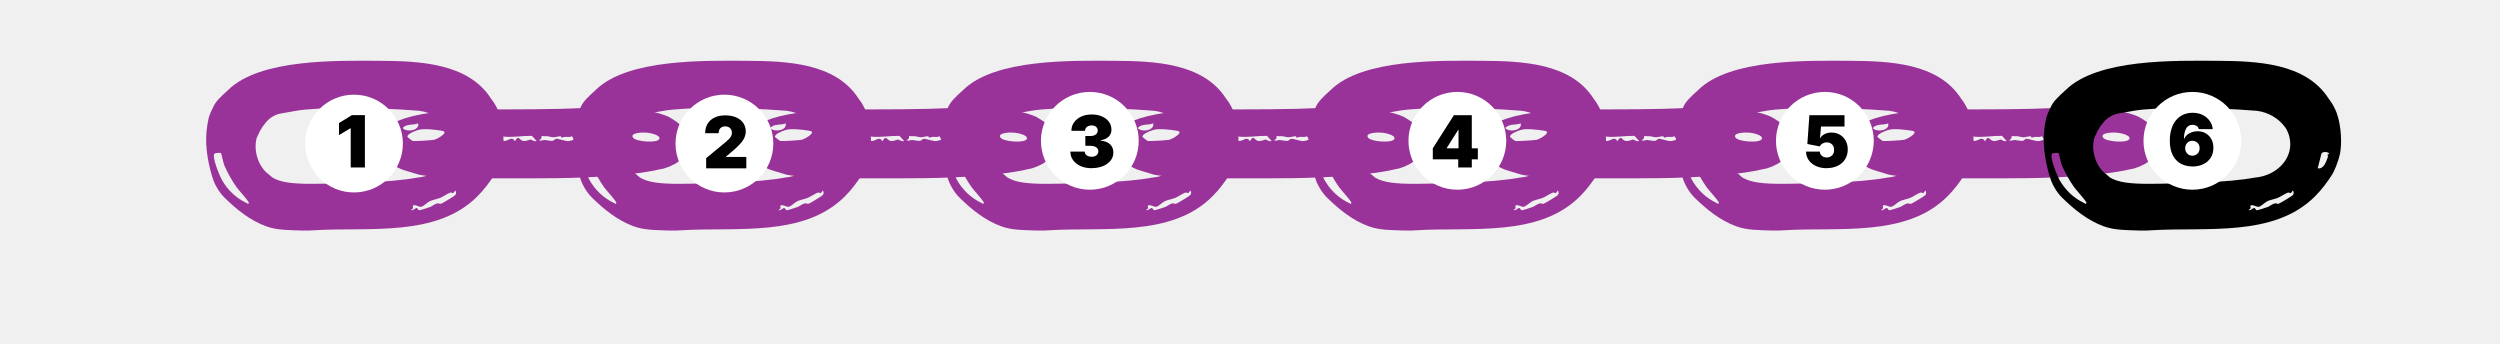
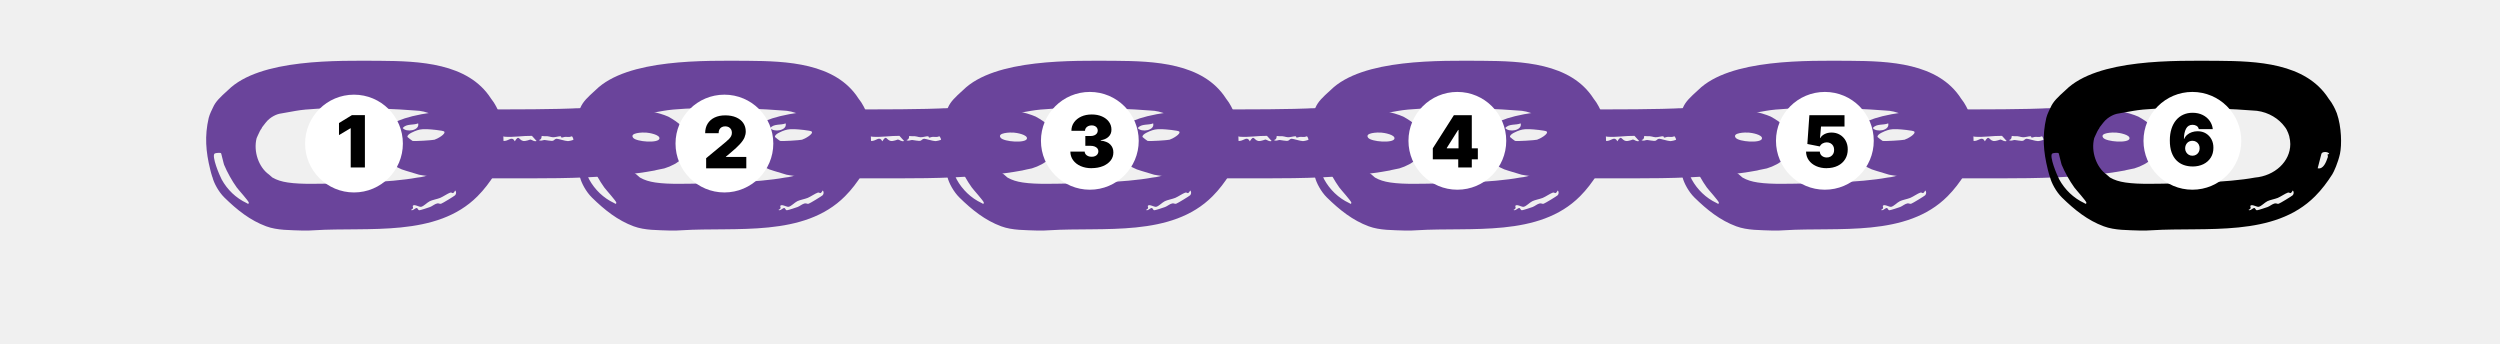
<svg xmlns="http://www.w3.org/2000/svg" id="Layer_1" version="1.1" viewBox="150 55 765 105">
  <defs>
    <style>
      .st0 {
        fill: #fff;
      }
    </style>
  </defs>
-   <path fill="#993399" d="M350.19,107.2c.69-.22,2.7-.56,3.09-.67,4.3-1.31,7.79-4.08,7.5-8.44-.25-3.53-3.2-5.69-6.31-7.41-2.81-1.23-8.43-2.76-18.16-2.71-4.77.02-10.21.17-10.21.17,0,0-4.72.35-25.45.35l-5.72.04s-.39,0-.52.02c-12.39.19-20.74,2.2-23.82,4.05-6.77,4.07-4.04,12.65,3.75,14.69l3.89,1.17s6,1.15,12.14,1.1h24.09c6.08,0,23.45-.05,35.74-2.37ZM347.69,95.57c.98.06,4.26.64,4.1,1.82-.23,1.52-7.09,1.02-8.05-.23-1.19-1.57,2.95-1.67,3.95-1.59ZM273.22,94.17c1.21-1.4,3.2-.78,4.73-1.42.57,2.22-3.63,2.84-4.73,1.42ZM282.98,97.75c-.66.17-6.25.53-6.76.36-.08-.02-1.48-1.08-1.52-1.18-.29-.85,2.17-1.8,2.97-2.07,1.13-.38,2.05-.34,3.16-.32.7,0,4.79.38,5.08.7.68.74-2.17,2.29-2.93,2.5ZM297.77,98.05c-1.07.08-2.44-.11-3.22-.8l3.87-.8,3.07.45-1.99,1.18c-.12-.87-.88-.08-1.74-.04ZM312.3,97.69c-.12-.02-1.33.59-2.21.44-1.37-.28-1.25-2.05-2.56.11-.82-1.63-1.76-.28-2.97-.13-.84.13-2.19-.32-3.09-.21-.37-.09,1-1.5,1.46-1.55.08,0,.92.45,1.56.49,2.62.21,5.61-.32,8.28-.27l1.43,1.57c-.78.28-1.31-.34-1.89-.45ZM323.71,98.17c-.7,0-3.03-.74-3.4-.72-.53.04-.76.53-1.09.61-.55.17-2.13-.21-2.58-.23-.51,0-1.11.46-1.74.02.96-.15.8-1.16.84-1.21.1-.09.66.08.92.04,1.33-.09,1.7.28,2.56.32.59.04,1.99-.38,2.34-.3.12.02.23.42.27.42.98-.13.43-.32,2.13-.21,1.09.06.94-.82,1.58.76-.02.23-1.54.53-1.82.51Z" />
-   <path fill="#993399" d="M462.65,107.2c.69-.22,2.7-.56,3.09-.67,4.3-1.31,7.79-4.08,7.5-8.44-.25-3.53-3.2-5.69-6.31-7.41-2.81-1.23-8.43-2.76-18.16-2.71-4.77.02-10.21.17-10.21.17,0,0-4.72.35-25.45.35l-5.72.04s-.39,0-.52.02c-12.39.19-20.74,2.2-23.82,4.05-6.77,4.07-4.04,12.65,3.75,14.69l3.89,1.17s6,1.15,12.14,1.1h24.09c6.08,0,23.45-.05,35.74-2.37ZM460.15,95.57c.98.06,4.26.64,4.1,1.82-.23,1.52-7.09,1.02-8.05-.23-1.19-1.57,2.95-1.67,3.95-1.59ZM385.68,94.17c1.21-1.4,3.2-.78,4.73-1.42.57,2.22-3.63,2.84-4.73,1.42ZM395.44,97.75c-.66.17-6.25.53-6.76.36-.08-.02-1.48-1.08-1.52-1.18-.29-.85,2.17-1.8,2.97-2.07,1.13-.38,2.05-.34,3.16-.32.7,0,4.79.38,5.08.7.68.74-2.17,2.29-2.93,2.5ZM410.23,98.05c-1.07.08-2.44-.11-3.22-.8l3.87-.8,3.07.45-1.99,1.18c-.12-.87-.88-.08-1.74-.04ZM424.76,97.69c-.12-.02-1.33.59-2.21.44-1.37-.28-1.25-2.05-2.56.11-.82-1.63-1.76-.28-2.97-.13-.84.13-2.19-.32-3.09-.21-.37-.09,1-1.5,1.46-1.55.08,0,.92.45,1.56.49,2.62.21,5.61-.32,8.28-.27l1.43,1.57c-.78.28-1.31-.34-1.89-.45ZM436.17,98.17c-.7,0-3.03-.74-3.4-.72-.53.04-.76.53-1.09.61-.55.17-2.13-.21-2.58-.23-.51,0-1.11.46-1.74.02.96-.15.8-1.16.84-1.21.1-.09.66.08.92.04,1.33-.09,1.7.28,2.56.32.59.04,1.99-.38,2.34-.3.12.02.23.42.27.42.98-.13.43-.32,2.13-.21,1.09.06.94-.82,1.58.76-.02.23-1.54.53-1.82.51Z" />
-   <path fill="#993399" d="M575.11,107.2c.69-.22,2.7-.56,3.09-.67,4.3-1.31,7.79-4.08,7.5-8.44-.25-3.53-3.2-5.69-6.31-7.41-2.81-1.23-8.43-2.76-18.16-2.71-4.77.02-10.21.17-10.21.17,0,0-4.72.35-25.45.35l-5.72.04s-.39,0-.52.02c-12.39.19-20.74,2.2-23.82,4.05-6.77,4.07-4.04,12.65,3.75,14.69l3.89,1.17s6,1.15,12.14,1.1h24.09c6.08,0,23.45-.05,35.74-2.37ZM572.61,95.57c.98.06,4.26.64,4.1,1.82-.23,1.52-7.09,1.02-8.05-.23-1.19-1.57,2.95-1.67,3.95-1.59ZM498.14,94.17c1.21-1.4,3.2-.78,4.73-1.42.57,2.22-3.63,2.84-4.73,1.42ZM507.9,97.75c-.66.17-6.25.53-6.76.36-.08-.02-1.48-1.08-1.52-1.18-.29-.85,2.17-1.8,2.97-2.07,1.13-.38,2.05-.34,3.16-.32.7,0,4.79.38,5.08.7.68.74-2.17,2.29-2.93,2.5ZM522.69,98.05c-1.07.08-2.44-.11-3.22-.8l3.87-.8,3.07.45-1.99,1.18c-.12-.87-.88-.08-1.74-.04ZM537.22,97.69c-.12-.02-1.33.59-2.21.44-1.37-.28-1.25-2.05-2.56.11-.82-1.63-1.76-.28-2.97-.13-.84.13-2.19-.32-3.09-.21-.37-.09,1-1.5,1.46-1.55.08,0,.92.45,1.56.49,2.62.21,5.61-.32,8.28-.27l1.43,1.57c-.78.28-1.31-.34-1.89-.45ZM548.63,98.17c-.7,0-3.03-.74-3.4-.72-.53.04-.76.53-1.09.61-.55.17-2.13-.21-2.58-.23-.51,0-1.11.46-1.74.02.96-.15.8-1.16.84-1.21.1-.09.66.08.92.04,1.33-.09,1.7.28,2.56.32.59.04,1.99-.38,2.34-.3.12.02.23.42.27.42.98-.13.43-.32,2.13-.21,1.09.06.94-.82,1.58.76-.02.23-1.54.53-1.82.51Z" />
-   <path fill="#993399" d="M687.57,107.2c.69-.22,2.7-.56,3.09-.67,4.3-1.31,7.79-4.08,7.5-8.44-.25-3.53-3.2-5.69-6.31-7.41-2.81-1.23-8.43-2.76-18.16-2.71-4.77.02-10.21.17-10.21.17,0,0-4.72.35-25.45.35l-5.72.04s-.39,0-.52.02c-12.39.19-20.74,2.2-23.82,4.05-6.77,4.07-4.04,12.65,3.75,14.69l3.89,1.17s6,1.15,12.14,1.1h24.09c6.08,0,23.45-.05,35.74-2.37ZM685.07,95.57c.98.06,4.26.64,4.1,1.82-.23,1.52-7.09,1.02-8.05-.23-1.19-1.57,2.95-1.67,3.95-1.59ZM610.6,94.17c1.21-1.4,3.2-.78,4.73-1.42.57,2.22-3.63,2.84-4.73,1.42ZM620.36,97.75c-.66.17-6.25.53-6.76.36-.08-.02-1.48-1.08-1.52-1.18-.29-.85,2.17-1.8,2.97-2.07,1.13-.38,2.05-.34,3.16-.32.7,0,4.79.38,5.08.7.68.74-2.17,2.29-2.93,2.5ZM635.15,98.05c-1.07.08-2.44-.11-3.22-.8l3.87-.8,3.07.45-1.99,1.18c-.12-.87-.88-.08-1.74-.04ZM649.68,97.69c-.12-.02-1.33.59-2.21.44-1.37-.28-1.25-2.05-2.56.11-.82-1.63-1.76-.28-2.97-.13-.84.13-2.19-.32-3.09-.21-.37-.09,1-1.5,1.46-1.55.08,0,.92.45,1.56.49,2.62.21,5.61-.32,8.28-.27l1.43,1.57c-.78.28-1.31-.34-1.89-.45ZM661.09,98.17c-.7,0-3.03-.74-3.4-.72-.53.04-.76.53-1.09.61-.55.17-2.13-.21-2.58-.23-.51,0-1.11.46-1.74.02.96-.15.8-1.16.84-1.21.1-.09.66.08.92.04,1.33-.09,1.7.28,2.56.32.59.04,1.99-.38,2.34-.3.12.02.23.42.27.42.98-.13.43-.32,2.13-.21,1.09.06.94-.82,1.58.76-.02.23-1.54.53-1.82.51Z" />
-   <path fill="#993399" d="M800.03,107.2c.69-.22,2.7-.56,3.09-.67,4.3-1.31,7.79-4.08,7.5-8.44-.25-3.53-3.2-5.69-6.31-7.41-2.81-1.23-8.43-2.76-18.16-2.71-4.77.02-10.21.17-10.21.17,0,0-4.72.35-25.45.35l-5.72.04s-.39,0-.52.02c-12.39.19-20.74,2.2-23.82,4.05-6.77,4.07-4.04,12.65,3.75,14.69l3.89,1.17s6,1.15,12.14,1.1h24.09c6.08,0,23.45-.05,35.74-2.37ZM797.53,95.57c.98.06,4.26.64,4.1,1.82-.23,1.52-7.09,1.02-8.05-.23-1.19-1.57,2.95-1.67,3.95-1.59ZM723.06,94.17c1.21-1.4,3.2-.78,4.73-1.42.57,2.22-3.63,2.84-4.73,1.42ZM732.82,97.75c-.66.17-6.25.53-6.76.36-.08-.02-1.48-1.08-1.52-1.18-.29-.85,2.17-1.8,2.97-2.07,1.13-.38,2.05-.34,3.16-.32.7,0,4.79.38,5.08.7.68.74-2.17,2.29-2.93,2.5ZM747.61,98.05c-1.07.08-2.44-.11-3.22-.8l3.87-.8,3.07.45-1.99,1.18c-.12-.87-.88-.08-1.74-.04ZM762.14,97.69c-.12-.02-1.33.59-2.21.44-1.37-.28-1.25-2.05-2.56.11-.82-1.63-1.76-.28-2.97-.13-.84.13-2.19-.32-3.09-.21-.37-.09,1-1.5,1.46-1.55.08,0,.92.45,1.56.49,2.62.21,5.61-.32,8.28-.27l1.43,1.57c-.78.28-1.31-.34-1.89-.45ZM773.55,98.17c-.7,0-3.03-.74-3.4-.72-.53.04-.76.53-1.09.61-.55.17-2.13-.21-2.58-.23-.51,0-1.11.46-1.74.02.96-.15.8-1.16.84-1.21.1-.09.66.08.92.04,1.33-.09,1.7.28,2.56.32.59.04,1.99-.38,2.34-.3.12.02.23.42.27.42.98-.13.43-.32,2.13-.21,1.09.06.94-.82,1.58.76-.02.23-1.54.53-1.82.51Z" />
-   <path fill="#993399" d="M215.17,87.9c-.2.43-1.04,2.05-1.31,3.2-1.27,5.47-.9,10.26.47,15.78.16.72.37,1.41.59,2.13.02.04.02.08.04.1l.06.13c.41,1.7,1.81,4.4,3.65,6.21,3.87,3.8,7.9,7,12.78,8.8,3.4,1.27,7.45,1.15,11.2,1.3,1.14.05,2.4-.03,3.51-.09,16.66-1.04,37.42,2.21,49.96-10.41,2.03-2.03,3.75-4.33,5.27-6.72.48-.76,1.75-3.56,2.34-6.26s.5-8.24-.96-12.42c-.71-1.82-1.38-2.82-1.38-2.82-.29-.59-.78-1.11-1.15-1.68-7.01-10.96-22.17-11.45-33.81-11.54-13.18-.06-36.92-.7-46.66,8.97-2.42,2.17-3.81,3.51-4.59,5.3ZM225.44,117.12c-3.24-1.52-5.9-4.08-7.62-7.23-.29-.55-1.11-2.38-1.7-4.14-.57-1.74-.94-3.4-.43-3.77.27-.2,1.78-.29,1.95-.1.1.12.47,1.95.78,3.01.06.23.12.43.16.55.96,2.29,2.42,4.92,3.87,6.93.47.66,3.69,4.2,3.69,4.65-.08.66-.45.2-.7.1ZM289.28,114.74c-.33.31-3.85,2.46-4.3,2.6-.41.14-.7-.2-1.17-.1-.8.16-1.52.86-2.23,1.11-.64.23-2.66.9-3.2.98-.51.08-.51-.74-.92-.68-.51.08-1.19.96-1.72.59,1.07-.47.51-1.02.55-1.15.23-.86,2.01.33,2.56.2.86-.2,1.82-1.31,2.66-1.72.76-.39,2.25-.64,3.2-1.02.92-.39,2.29-1.35,3.05-1.6.68-.23.74.78,1.52-.66.41.35.35,1.09,0,1.43ZM288.23,96.83s0,.03.01.04c.18.71.29,1.45.29,2.22,0,5.34-4.75,9.73-10.84,10.25-8.47,1.59-22.85,1.76-28.5,1.87-1.29.02-2.66.04-4.06.04-2.4,0-4.9-.08-7.09-.41-1.88-.29-3.27-.71-4.69-1.52-.44-.35-.76-.67-1.04-.91-3.11-2.19-4.84-7.03-3.78-11.15.08-.2.2-.49.35-.78.39-.88.88-1.91,1.09-2.05.04-.08.2-.43.26-.52.42-.58.72-.91,1.05-1.35,1.53-1.99,3.7-2.64,4.18-2.74l5.06-.9c6.74-1.21,24.07-1.09,36.59-.1.35.02.7.04,1.05.08.05,0,.11,0,.17.01,0,0,0,0,0,0,3.62.47,6.71,2.42,8.51,4.9.92,1.09,1.41,3.02,1.41,3.02ZM299.98,103.17c-.47,1.37-1.31,3.73-3.07,3.32l1.15-4.45c.31-.82,2.29-.59,2.38.08,0,.06-.49.06-.51.16-.04.1.2.47.06.88Z" />
-   <path fill="#993399" d="M327.63,87.9c-.2.43-1.04,2.05-1.31,3.2-1.27,5.47-.9,10.26.47,15.78.16.72.37,1.41.59,2.13.02.04.02.08.04.1l.06.13c.41,1.7,1.81,4.4,3.65,6.21,3.87,3.8,7.9,7,12.78,8.8,3.4,1.27,7.45,1.15,11.2,1.3,1.14.05,2.4-.03,3.51-.09,16.66-1.04,37.42,2.21,49.96-10.41,2.03-2.03,3.75-4.33,5.27-6.72.48-.76,1.75-3.56,2.34-6.26s.5-8.24-.96-12.42c-.71-1.82-1.38-2.82-1.38-2.82-.29-.59-.78-1.11-1.15-1.68-7.01-10.96-22.17-11.45-33.81-11.54-13.18-.06-36.92-.7-46.66,8.97-2.42,2.17-3.81,3.51-4.59,5.3ZM337.9,117.12c-3.24-1.52-5.9-4.08-7.62-7.23-.29-.55-1.11-2.38-1.7-4.14-.57-1.74-.94-3.4-.43-3.77.27-.2,1.78-.29,1.95-.1.1.12.47,1.95.78,3.01.06.23.12.43.16.55.96,2.29,2.42,4.92,3.87,6.93.47.66,3.69,4.2,3.69,4.65-.08.66-.45.2-.7.1ZM401.74,114.74c-.33.31-3.85,2.46-4.3,2.6-.41.14-.7-.2-1.17-.1-.8.16-1.52.86-2.23,1.11-.64.23-2.66.9-3.2.98-.51.08-.51-.74-.92-.68-.51.08-1.19.96-1.72.59,1.07-.47.51-1.02.55-1.15.23-.86,2.01.33,2.56.2.86-.2,1.82-1.31,2.66-1.72.76-.39,2.25-.64,3.2-1.02.92-.39,2.29-1.35,3.05-1.6.68-.23.74.78,1.52-.66.41.35.35,1.09,0,1.43ZM400.69,96.83s0,.03.01.04c.18.71.29,1.45.29,2.22,0,5.34-4.75,9.73-10.84,10.25-8.47,1.59-22.85,1.76-28.5,1.87-1.29.02-2.66.04-4.06.04-2.4,0-4.9-.08-7.09-.41-1.88-.29-3.27-.71-4.69-1.52-.44-.35-.76-.67-1.04-.91-3.11-2.19-4.84-7.03-3.78-11.15.08-.2.2-.49.35-.78.39-.88.88-1.91,1.09-2.05.04-.08.2-.43.26-.52.42-.58.72-.91,1.05-1.35,1.53-1.99,3.7-2.64,4.18-2.74l5.06-.9c6.74-1.21,24.07-1.09,36.59-.1.35.02.7.04,1.05.08.05,0,.11,0,.17.01,0,0,0,0,0,0,3.62.47,6.71,2.42,8.51,4.9.92,1.09,1.41,3.02,1.41,3.02ZM412.44,103.17c-.47,1.37-1.31,3.73-3.07,3.32l1.15-4.45c.31-.82,2.29-.59,2.38.08,0,.06-.49.06-.51.16-.04.1.2.47.06.88Z" />
-   <path fill="#993399" d="M440.09,87.9c-.2.43-1.04,2.05-1.31,3.2-1.27,5.47-.9,10.26.47,15.78.16.72.37,1.41.59,2.13.02.04.02.08.04.1l.06.13c.41,1.7,1.81,4.4,3.65,6.21,3.87,3.8,7.9,7,12.78,8.8,3.4,1.27,7.45,1.15,11.2,1.3,1.14.05,2.4-.03,3.51-.09,16.66-1.04,37.42,2.21,49.96-10.41,2.03-2.03,3.75-4.33,5.27-6.72.48-.76,1.75-3.56,2.34-6.26s.5-8.24-.96-12.42c-.71-1.82-1.38-2.82-1.38-2.82-.29-.59-.78-1.11-1.15-1.68-7.01-10.96-22.17-11.45-33.81-11.54-13.18-.06-36.92-.7-46.66,8.97-2.42,2.17-3.81,3.51-4.59,5.3ZM450.36,117.12c-3.24-1.52-5.9-4.08-7.62-7.23-.29-.55-1.11-2.38-1.7-4.14-.57-1.74-.94-3.4-.43-3.77.27-.2,1.78-.29,1.95-.1.1.12.47,1.95.78,3.01.06.23.12.43.16.55.96,2.29,2.42,4.92,3.87,6.93.47.66,3.69,4.2,3.69,4.65-.08.66-.45.2-.7.1ZM514.2,114.74c-.33.31-3.85,2.46-4.3,2.6-.41.14-.7-.2-1.17-.1-.8.16-1.52.86-2.23,1.11-.64.23-2.66.9-3.2.98-.51.08-.51-.74-.92-.68-.51.08-1.19.96-1.72.59,1.07-.47.51-1.02.55-1.15.23-.86,2.01.33,2.56.2.86-.2,1.82-1.31,2.66-1.72.76-.39,2.25-.64,3.2-1.02.92-.39,2.29-1.35,3.05-1.6.68-.23.74.78,1.52-.66.41.35.35,1.09,0,1.43ZM513.15,96.83s0,.03.01.04c.18.71.29,1.45.29,2.22,0,5.34-4.75,9.73-10.84,10.25-8.47,1.59-22.85,1.76-28.5,1.87-1.29.02-2.66.04-4.06.04-2.4,0-4.9-.08-7.09-.41-1.88-.29-3.27-.71-4.69-1.52-.44-.35-.76-.67-1.04-.91-3.11-2.19-4.84-7.03-3.78-11.15.08-.2.2-.49.35-.78.39-.88.88-1.91,1.09-2.05.04-.08.2-.43.26-.52.42-.58.72-.91,1.05-1.35,1.53-1.99,3.7-2.64,4.18-2.74l5.06-.9c6.74-1.21,24.07-1.09,36.59-.1.35.02.7.04,1.05.08.05,0,.11,0,.17.01,0,0,0,0,0,0,3.62.47,6.71,2.42,8.51,4.9.92,1.09,1.41,3.02,1.41,3.02ZM524.9,103.17c-.47,1.37-1.31,3.73-3.07,3.32l1.15-4.45c.31-.82,2.29-.59,2.38.08,0,.06-.49.06-.51.16-.04.1.2.47.06.88Z" />
-   <path fill="#993399" d="M552.55,87.9c-.2.43-1.04,2.05-1.31,3.2-1.27,5.47-.9,10.26.47,15.78.16.72.37,1.41.59,2.13.02.04.02.08.04.1l.06.13c.41,1.7,1.81,4.4,3.65,6.21,3.87,3.8,7.9,7,12.78,8.8,3.4,1.27,7.45,1.15,11.2,1.3,1.14.05,2.4-.03,3.51-.09,16.66-1.04,37.42,2.21,49.96-10.41,2.03-2.03,3.75-4.33,5.27-6.72.48-.76,1.75-3.56,2.34-6.26s.5-8.24-.96-12.42c-.71-1.82-1.38-2.82-1.38-2.82-.29-.59-.78-1.11-1.15-1.68-7.01-10.96-22.17-11.45-33.81-11.54-13.18-.06-36.92-.7-46.66,8.97-2.42,2.17-3.81,3.51-4.59,5.3ZM562.82,117.12c-3.24-1.52-5.9-4.08-7.62-7.23-.29-.55-1.11-2.38-1.7-4.14-.57-1.74-.94-3.4-.43-3.77.27-.2,1.78-.29,1.95-.1.1.12.47,1.95.78,3.01.06.23.12.43.16.55.96,2.29,2.42,4.92,3.87,6.93.47.66,3.69,4.2,3.69,4.65-.08.66-.45.2-.7.1ZM626.66,114.74c-.33.31-3.85,2.46-4.3,2.6-.41.14-.7-.2-1.17-.1-.8.16-1.52.86-2.23,1.11-.64.23-2.66.9-3.2.98-.51.08-.51-.74-.92-.68-.51.08-1.19.96-1.72.59,1.07-.47.51-1.02.55-1.15.23-.86,2.01.33,2.56.2.86-.2,1.82-1.31,2.66-1.72.76-.39,2.25-.64,3.2-1.02.92-.39,2.29-1.35,3.05-1.6.68-.23.74.78,1.52-.66.41.35.35,1.09,0,1.43ZM625.61,96.83s0,.03.01.04c.18.71.29,1.45.29,2.22,0,5.34-4.75,9.73-10.84,10.25-8.47,1.59-22.85,1.76-28.5,1.87-1.29.02-2.66.04-4.06.04-2.4,0-4.9-.08-7.09-.41-1.88-.29-3.27-.71-4.69-1.52-.44-.35-.76-.67-1.04-.91-3.11-2.19-4.84-7.03-3.78-11.15.08-.2.2-.49.35-.78.39-.88.88-1.91,1.09-2.05.04-.08.2-.43.26-.52.42-.58.72-.91,1.05-1.35,1.53-1.99,3.7-2.64,4.18-2.74l5.06-.9c6.74-1.21,24.07-1.09,36.59-.1.35.02.7.04,1.05.08.05,0,.11,0,.17.01,0,0,0,0,0,0,3.62.47,6.71,2.42,8.51,4.9.92,1.09,1.41,3.02,1.41,3.02ZM637.36,103.17c-.47,1.37-1.31,3.73-3.07,3.32l1.15-4.45c.31-.82,2.29-.59,2.38.08,0,.06-.49.06-.51.16-.04.1.2.47.06.88Z" />
-   <path fill="#993399" d="M665.01,87.9c-.2.43-1.04,2.05-1.31,3.2-1.27,5.47-.9,10.26.47,15.78.16.72.37,1.41.59,2.13.02.04.02.08.04.1l.06.13c.41,1.7,1.81,4.4,3.65,6.21,3.87,3.8,7.9,7,12.78,8.8,3.4,1.27,7.45,1.15,11.2,1.3,1.14.05,2.4-.03,3.51-.09,16.66-1.04,37.42,2.21,49.96-10.41,2.03-2.03,3.75-4.33,5.27-6.72.48-.76,1.75-3.56,2.34-6.26s.5-8.24-.96-12.42c-.71-1.82-1.38-2.82-1.38-2.82-.29-.59-.78-1.11-1.15-1.68-7.01-10.96-22.17-11.45-33.81-11.54-13.18-.06-36.92-.7-46.66,8.97-2.42,2.17-3.81,3.51-4.59,5.3ZM675.28,117.12c-3.24-1.52-5.9-4.08-7.62-7.23-.29-.55-1.11-2.38-1.7-4.14-.57-1.74-.94-3.4-.43-3.77.27-.2,1.78-.29,1.95-.1.1.12.47,1.95.78,3.01.06.23.12.43.16.55.96,2.29,2.42,4.92,3.87,6.93.47.66,3.69,4.2,3.69,4.65-.08.66-.45.2-.7.1ZM739.12,114.74c-.33.31-3.85,2.46-4.3,2.6-.41.14-.7-.2-1.17-.1-.8.16-1.52.86-2.23,1.11-.64.23-2.66.9-3.2.98-.51.08-.51-.74-.92-.68-.51.08-1.19.96-1.72.59,1.07-.47.51-1.02.55-1.15.23-.86,2.01.33,2.56.2.86-.2,1.82-1.31,2.66-1.72.76-.39,2.25-.64,3.2-1.02.92-.39,2.29-1.35,3.05-1.6.68-.23.74.78,1.52-.66.41.35.35,1.09,0,1.43ZM738.07,96.83s0,.03.01.04c.18.71.29,1.45.29,2.22,0,5.34-4.75,9.73-10.84,10.25-8.47,1.59-22.85,1.76-28.5,1.87-1.29.02-2.66.04-4.06.04-2.4,0-4.9-.08-7.09-.41-1.88-.29-3.27-.71-4.69-1.52-.44-.35-.76-.67-1.04-.91-3.11-2.19-4.84-7.03-3.78-11.15.08-.2.2-.49.35-.78.39-.88.88-1.91,1.09-2.05.04-.08.2-.43.26-.52.42-.58.72-.91,1.05-1.35,1.53-1.99,3.7-2.64,4.18-2.74l5.06-.9c6.74-1.21,24.07-1.09,36.59-.1.35.02.7.04,1.05.08.05,0,.11,0,.17.01,0,0,0,0,0,0,3.62.47,6.71,2.42,8.51,4.9.92,1.09,1.41,3.02,1.41,3.02ZM749.82,103.17c-.47,1.37-1.31,3.73-3.07,3.32l1.15-4.45c.31-.82,2.29-.59,2.38.08,0,.06-.49.06-.51.16-.04.1.2.47.06.88Z" />
+   <path fill="#6A449B" d="M350.19,107.2c.69-.22,2.7-.56,3.09-.67,4.3-1.31,7.79-4.08,7.5-8.44-.25-3.53-3.2-5.69-6.31-7.41-2.81-1.23-8.43-2.76-18.16-2.71-4.77.02-10.21.17-10.21.17,0,0-4.72.35-25.45.35l-5.72.04s-.39,0-.52.02c-12.39.19-20.74,2.2-23.82,4.05-6.77,4.07-4.04,12.65,3.75,14.69l3.89,1.17s6,1.15,12.14,1.1h24.09c6.08,0,23.45-.05,35.74-2.37ZM347.69,95.57c.98.06,4.26.64,4.1,1.82-.23,1.52-7.09,1.02-8.05-.23-1.19-1.57,2.95-1.67,3.95-1.59ZM273.22,94.17c1.21-1.4,3.2-.78,4.73-1.42.57,2.22-3.63,2.84-4.73,1.42ZM282.98,97.75c-.66.17-6.25.53-6.76.36-.08-.02-1.48-1.08-1.52-1.18-.29-.85,2.17-1.8,2.97-2.07,1.13-.38,2.05-.34,3.16-.32.7,0,4.79.38,5.08.7.68.74-2.17,2.29-2.93,2.5ZM297.77,98.05c-1.07.08-2.44-.11-3.22-.8l3.87-.8,3.07.45-1.99,1.18c-.12-.87-.88-.08-1.74-.04ZM312.3,97.69c-.12-.02-1.33.59-2.21.44-1.37-.28-1.25-2.05-2.56.11-.82-1.63-1.76-.28-2.97-.13-.84.13-2.19-.32-3.09-.21-.37-.09,1-1.5,1.46-1.55.08,0,.92.45,1.56.49,2.62.21,5.61-.32,8.28-.27l1.43,1.57c-.78.28-1.31-.34-1.89-.45ZM323.71,98.17c-.7,0-3.03-.74-3.4-.72-.53.04-.76.53-1.09.61-.55.17-2.13-.21-2.58-.23-.51,0-1.11.46-1.74.02.96-.15.8-1.16.84-1.21.1-.09.66.08.92.04,1.33-.09,1.7.28,2.56.32.59.04,1.99-.38,2.34-.3.12.02.23.42.27.42.98-.13.43-.32,2.13-.21,1.09.06.94-.82,1.58.76-.02.23-1.54.53-1.82.51Z" />
+   <path fill="#6A449B" d="M462.65,107.2c.69-.22,2.7-.56,3.09-.67,4.3-1.31,7.79-4.08,7.5-8.44-.25-3.53-3.2-5.69-6.31-7.41-2.81-1.23-8.43-2.76-18.16-2.71-4.77.02-10.21.17-10.21.17,0,0-4.72.35-25.45.35l-5.72.04s-.39,0-.52.02c-12.39.19-20.74,2.2-23.82,4.05-6.77,4.07-4.04,12.65,3.75,14.69l3.89,1.17s6,1.15,12.14,1.1h24.09c6.08,0,23.45-.05,35.74-2.37ZM460.15,95.57c.98.06,4.26.64,4.1,1.82-.23,1.52-7.09,1.02-8.05-.23-1.19-1.57,2.95-1.67,3.95-1.59ZM385.68,94.17c1.21-1.4,3.2-.78,4.73-1.42.57,2.22-3.63,2.84-4.73,1.42ZM395.44,97.75c-.66.17-6.25.53-6.76.36-.08-.02-1.48-1.08-1.52-1.18-.29-.85,2.17-1.8,2.97-2.07,1.13-.38,2.05-.34,3.16-.32.7,0,4.79.38,5.08.7.68.74-2.17,2.29-2.93,2.5ZM410.23,98.05c-1.07.08-2.44-.11-3.22-.8l3.87-.8,3.07.45-1.99,1.18c-.12-.87-.88-.08-1.74-.04ZM424.76,97.69c-.12-.02-1.33.59-2.21.44-1.37-.28-1.25-2.05-2.56.11-.82-1.63-1.76-.28-2.97-.13-.84.13-2.19-.32-3.09-.21-.37-.09,1-1.5,1.46-1.55.08,0,.92.45,1.56.49,2.62.21,5.61-.32,8.28-.27l1.43,1.57c-.78.28-1.31-.34-1.89-.45ZM436.17,98.17c-.7,0-3.03-.74-3.4-.72-.53.04-.76.53-1.09.61-.55.17-2.13-.21-2.58-.23-.51,0-1.11.46-1.74.02.96-.15.8-1.16.84-1.21.1-.09.66.08.92.04,1.33-.09,1.7.28,2.56.32.59.04,1.99-.38,2.34-.3.12.02.23.42.27.42.98-.13.43-.32,2.13-.21,1.09.06.94-.82,1.58.76-.02.23-1.54.53-1.82.51Z" />
+   <path fill="#6A449B" d="M575.11,107.2c.69-.22,2.7-.56,3.09-.67,4.3-1.31,7.79-4.08,7.5-8.44-.25-3.53-3.2-5.69-6.31-7.41-2.81-1.23-8.43-2.76-18.16-2.71-4.77.02-10.21.17-10.21.17,0,0-4.72.35-25.45.35l-5.72.04s-.39,0-.52.02c-12.39.19-20.74,2.2-23.82,4.05-6.77,4.07-4.04,12.65,3.75,14.69l3.89,1.17s6,1.15,12.14,1.1h24.09c6.08,0,23.45-.05,35.74-2.37ZM572.61,95.57c.98.06,4.26.64,4.1,1.82-.23,1.52-7.09,1.02-8.05-.23-1.19-1.57,2.95-1.67,3.95-1.59ZM498.14,94.17c1.21-1.4,3.2-.78,4.73-1.42.57,2.22-3.63,2.84-4.73,1.42ZM507.9,97.75c-.66.17-6.25.53-6.76.36-.08-.02-1.48-1.08-1.52-1.18-.29-.85,2.17-1.8,2.97-2.07,1.13-.38,2.05-.34,3.16-.32.7,0,4.79.38,5.08.7.68.74-2.17,2.29-2.93,2.5ZM522.69,98.05c-1.07.08-2.44-.11-3.22-.8l3.87-.8,3.07.45-1.99,1.18c-.12-.87-.88-.08-1.74-.04ZM537.22,97.69c-.12-.02-1.33.59-2.21.44-1.37-.28-1.25-2.05-2.56.11-.82-1.63-1.76-.28-2.97-.13-.84.13-2.19-.32-3.09-.21-.37-.09,1-1.5,1.46-1.55.08,0,.92.45,1.56.49,2.62.21,5.61-.32,8.28-.27l1.43,1.57c-.78.28-1.31-.34-1.89-.45ZM548.63,98.17c-.7,0-3.03-.74-3.4-.72-.53.04-.76.53-1.09.61-.55.17-2.13-.21-2.58-.23-.51,0-1.11.46-1.74.02.96-.15.8-1.16.84-1.21.1-.09.66.08.92.04,1.33-.09,1.7.28,2.56.32.59.04,1.99-.38,2.34-.3.12.02.23.42.27.42.98-.13.43-.32,2.13-.21,1.09.06.94-.82,1.58.76-.02.23-1.54.53-1.82.51Z" />
+   <path fill="#6A449B" d="M687.57,107.2c.69-.22,2.7-.56,3.09-.67,4.3-1.31,7.79-4.08,7.5-8.44-.25-3.53-3.2-5.69-6.31-7.41-2.81-1.23-8.43-2.76-18.16-2.71-4.77.02-10.21.17-10.21.17,0,0-4.72.35-25.45.35l-5.72.04s-.39,0-.52.02c-12.39.19-20.74,2.2-23.82,4.05-6.77,4.07-4.04,12.65,3.75,14.69l3.89,1.17s6,1.15,12.14,1.1h24.09c6.08,0,23.45-.05,35.74-2.37ZM685.07,95.57c.98.06,4.26.64,4.1,1.82-.23,1.52-7.09,1.02-8.05-.23-1.19-1.57,2.95-1.67,3.95-1.59ZM610.6,94.17c1.21-1.4,3.2-.78,4.73-1.42.57,2.22-3.63,2.84-4.73,1.42ZM620.36,97.75c-.66.17-6.25.53-6.76.36-.08-.02-1.48-1.08-1.52-1.18-.29-.85,2.17-1.8,2.97-2.07,1.13-.38,2.05-.34,3.16-.32.7,0,4.79.38,5.08.7.68.74-2.17,2.29-2.93,2.5ZM635.15,98.05c-1.07.08-2.44-.11-3.22-.8l3.87-.8,3.07.45-1.99,1.18c-.12-.87-.88-.08-1.74-.04ZM649.68,97.69c-.12-.02-1.33.59-2.21.44-1.37-.28-1.25-2.05-2.56.11-.82-1.63-1.76-.28-2.97-.13-.84.13-2.19-.32-3.09-.21-.37-.09,1-1.5,1.46-1.55.08,0,.92.45,1.56.49,2.62.21,5.61-.32,8.28-.27l1.43,1.57c-.78.28-1.31-.34-1.89-.45ZM661.09,98.17c-.7,0-3.03-.74-3.4-.72-.53.04-.76.53-1.09.61-.55.17-2.13-.21-2.58-.23-.51,0-1.11.46-1.74.02.96-.15.8-1.16.84-1.21.1-.09.66.08.92.04,1.33-.09,1.7.28,2.56.32.59.04,1.99-.38,2.34-.3.12.02.23.42.27.42.98-.13.43-.32,2.13-.21,1.09.06.94-.82,1.58.76-.02.23-1.54.53-1.82.51Z" />
+   <path fill="#6A449B" d="M800.03,107.2c.69-.22,2.7-.56,3.09-.67,4.3-1.31,7.79-4.08,7.5-8.44-.25-3.53-3.2-5.69-6.31-7.41-2.81-1.23-8.43-2.76-18.16-2.71-4.77.02-10.21.17-10.21.17,0,0-4.72.35-25.45.35l-5.72.04s-.39,0-.52.02c-12.39.19-20.74,2.2-23.82,4.05-6.77,4.07-4.04,12.65,3.75,14.69l3.89,1.17s6,1.15,12.14,1.1h24.09c6.08,0,23.45-.05,35.74-2.37ZM797.53,95.57c.98.06,4.26.64,4.1,1.82-.23,1.52-7.09,1.02-8.05-.23-1.19-1.57,2.95-1.67,3.95-1.59ZM723.06,94.17c1.21-1.4,3.2-.78,4.73-1.42.57,2.22-3.63,2.84-4.73,1.42ZM732.82,97.75c-.66.17-6.25.53-6.76.36-.08-.02-1.48-1.08-1.52-1.18-.29-.85,2.17-1.8,2.97-2.07,1.13-.38,2.05-.34,3.16-.32.7,0,4.79.38,5.08.7.68.74-2.17,2.29-2.93,2.5ZM747.61,98.05c-1.07.08-2.44-.11-3.22-.8l3.87-.8,3.07.45-1.99,1.18c-.12-.87-.88-.08-1.74-.04ZM762.14,97.69c-.12-.02-1.33.59-2.21.44-1.37-.28-1.25-2.05-2.56.11-.82-1.63-1.76-.28-2.97-.13-.84.13-2.19-.32-3.09-.21-.37-.09,1-1.5,1.46-1.55.08,0,.92.45,1.56.49,2.62.21,5.61-.32,8.28-.27l1.43,1.57c-.78.28-1.31-.34-1.89-.45ZM773.55,98.17c-.7,0-3.03-.74-3.4-.72-.53.04-.76.53-1.09.61-.55.17-2.13-.21-2.58-.23-.51,0-1.11.46-1.74.02.96-.15.8-1.16.84-1.21.1-.09.66.08.92.04,1.33-.09,1.7.28,2.56.32.59.04,1.99-.38,2.34-.3.12.02.23.42.27.42.98-.13.43-.32,2.13-.21,1.09.06.94-.82,1.58.76-.02.23-1.54.53-1.82.51Z" />
+   <path fill="#6A449B" d="M215.17,87.9c-.2.43-1.04,2.05-1.31,3.2-1.27,5.47-.9,10.26.47,15.78.16.72.37,1.41.59,2.13.02.04.02.08.04.1l.06.13c.41,1.7,1.81,4.4,3.65,6.21,3.87,3.8,7.9,7,12.78,8.8,3.4,1.27,7.45,1.15,11.2,1.3,1.14.05,2.4-.03,3.51-.09,16.66-1.04,37.42,2.21,49.96-10.41,2.03-2.03,3.75-4.33,5.27-6.72.48-.76,1.75-3.56,2.34-6.26s.5-8.24-.96-12.42c-.71-1.82-1.38-2.82-1.38-2.82-.29-.59-.78-1.11-1.15-1.68-7.01-10.96-22.17-11.45-33.81-11.54-13.18-.06-36.92-.7-46.66,8.97-2.42,2.17-3.81,3.51-4.59,5.3ZM225.44,117.12c-3.24-1.52-5.9-4.08-7.62-7.23-.29-.55-1.11-2.38-1.7-4.14-.57-1.74-.94-3.4-.43-3.77.27-.2,1.78-.29,1.95-.1.1.12.47,1.95.78,3.01.06.23.12.43.16.55.96,2.29,2.42,4.92,3.87,6.93.47.66,3.69,4.2,3.69,4.65-.08.66-.45.2-.7.1ZM289.28,114.74c-.33.31-3.85,2.46-4.3,2.6-.41.14-.7-.2-1.17-.1-.8.16-1.52.86-2.23,1.11-.64.23-2.66.9-3.2.98-.51.08-.51-.74-.92-.68-.51.08-1.19.96-1.72.59,1.07-.47.51-1.02.55-1.15.23-.86,2.01.33,2.56.2.86-.2,1.82-1.31,2.66-1.72.76-.39,2.25-.64,3.2-1.02.92-.39,2.29-1.35,3.05-1.6.68-.23.74.78,1.52-.66.41.35.35,1.09,0,1.43ZM288.23,96.83s0,.03.01.04c.18.71.29,1.45.29,2.22,0,5.34-4.75,9.73-10.84,10.25-8.47,1.59-22.85,1.76-28.5,1.87-1.29.02-2.66.04-4.06.04-2.4,0-4.9-.08-7.09-.41-1.88-.29-3.27-.71-4.69-1.52-.44-.35-.76-.67-1.04-.91-3.11-2.19-4.84-7.03-3.78-11.15.08-.2.2-.49.35-.78.39-.88.88-1.91,1.09-2.05.04-.08.2-.43.26-.52.42-.58.72-.91,1.05-1.35,1.53-1.99,3.7-2.64,4.18-2.74l5.06-.9c6.74-1.21,24.07-1.09,36.59-.1.35.02.7.04,1.05.08.05,0,.11,0,.17.01,0,0,0,0,0,0,3.62.47,6.71,2.42,8.51,4.9.92,1.09,1.41,3.02,1.41,3.02ZM299.98,103.17c-.47,1.37-1.31,3.73-3.07,3.32l1.15-4.45c.31-.82,2.29-.59,2.38.08,0,.06-.49.06-.51.16-.04.1.2.47.06.88Z" />
+   <path fill="#6A449B" d="M327.63,87.9c-.2.43-1.04,2.05-1.31,3.2-1.27,5.47-.9,10.26.47,15.78.16.72.37,1.41.59,2.13.02.04.02.08.04.1l.06.13c.41,1.7,1.81,4.4,3.65,6.21,3.87,3.8,7.9,7,12.78,8.8,3.4,1.27,7.45,1.15,11.2,1.3,1.14.05,2.4-.03,3.51-.09,16.66-1.04,37.42,2.21,49.96-10.41,2.03-2.03,3.75-4.33,5.27-6.72.48-.76,1.75-3.56,2.34-6.26s.5-8.24-.96-12.42c-.71-1.82-1.38-2.82-1.38-2.82-.29-.59-.78-1.11-1.15-1.68-7.01-10.96-22.17-11.45-33.81-11.54-13.18-.06-36.92-.7-46.66,8.97-2.42,2.17-3.81,3.51-4.59,5.3ZM337.9,117.12c-3.24-1.52-5.9-4.08-7.62-7.23-.29-.55-1.11-2.38-1.7-4.14-.57-1.74-.94-3.4-.43-3.77.27-.2,1.78-.29,1.95-.1.1.12.47,1.95.78,3.01.06.23.12.43.16.55.96,2.29,2.42,4.92,3.87,6.93.47.66,3.69,4.2,3.69,4.65-.08.66-.45.2-.7.1ZM401.74,114.74c-.33.31-3.85,2.46-4.3,2.6-.41.14-.7-.2-1.17-.1-.8.16-1.52.86-2.23,1.11-.64.23-2.66.9-3.2.98-.51.08-.51-.74-.92-.68-.51.08-1.19.96-1.72.59,1.07-.47.51-1.02.55-1.15.23-.86,2.01.33,2.56.2.86-.2,1.82-1.31,2.66-1.72.76-.39,2.25-.64,3.2-1.02.92-.39,2.29-1.35,3.05-1.6.68-.23.74.78,1.52-.66.41.35.35,1.09,0,1.43ZM400.69,96.83s0,.03.01.04c.18.71.29,1.45.29,2.22,0,5.34-4.75,9.73-10.84,10.25-8.47,1.59-22.85,1.76-28.5,1.87-1.29.02-2.66.04-4.06.04-2.4,0-4.9-.08-7.09-.41-1.88-.29-3.27-.71-4.69-1.52-.44-.35-.76-.67-1.04-.91-3.11-2.19-4.84-7.03-3.78-11.15.08-.2.2-.49.35-.78.39-.88.88-1.91,1.09-2.05.04-.08.2-.43.26-.52.42-.58.72-.91,1.05-1.35,1.53-1.99,3.7-2.64,4.18-2.74l5.06-.9c6.74-1.21,24.07-1.09,36.59-.1.35.02.7.04,1.05.08.05,0,.11,0,.17.01,0,0,0,0,0,0,3.62.47,6.71,2.42,8.51,4.9.92,1.09,1.41,3.02,1.41,3.02ZM412.44,103.17c-.47,1.37-1.31,3.73-3.07,3.32l1.15-4.45c.31-.82,2.29-.59,2.38.08,0,.06-.49.06-.51.16-.04.1.2.47.06.88Z" />
+   <path fill="#6A449B" d="M440.09,87.9c-.2.43-1.04,2.05-1.31,3.2-1.27,5.47-.9,10.26.47,15.78.16.72.37,1.41.59,2.13.02.04.02.08.04.1l.06.13c.41,1.7,1.81,4.4,3.65,6.21,3.87,3.8,7.9,7,12.78,8.8,3.4,1.27,7.45,1.15,11.2,1.3,1.14.05,2.4-.03,3.51-.09,16.66-1.04,37.42,2.21,49.96-10.41,2.03-2.03,3.75-4.33,5.27-6.72.48-.76,1.75-3.56,2.34-6.26s.5-8.24-.96-12.42c-.71-1.82-1.38-2.82-1.38-2.82-.29-.59-.78-1.11-1.15-1.68-7.01-10.96-22.17-11.45-33.81-11.54-13.18-.06-36.92-.7-46.66,8.97-2.42,2.17-3.81,3.51-4.59,5.3ZM450.36,117.12c-3.24-1.52-5.9-4.08-7.62-7.23-.29-.55-1.11-2.38-1.7-4.14-.57-1.74-.94-3.4-.43-3.77.27-.2,1.78-.29,1.95-.1.1.12.47,1.95.78,3.01.06.23.12.43.16.55.96,2.29,2.42,4.92,3.87,6.93.47.66,3.69,4.2,3.69,4.65-.08.66-.45.2-.7.1ZM514.2,114.74c-.33.31-3.85,2.46-4.3,2.6-.41.14-.7-.2-1.17-.1-.8.16-1.52.86-2.23,1.11-.64.23-2.66.9-3.2.98-.51.08-.51-.74-.92-.68-.51.08-1.19.96-1.72.59,1.07-.47.51-1.02.55-1.15.23-.86,2.01.33,2.56.2.86-.2,1.82-1.31,2.66-1.72.76-.39,2.25-.64,3.2-1.02.92-.39,2.29-1.35,3.05-1.6.68-.23.74.78,1.52-.66.41.35.35,1.09,0,1.43ZM513.15,96.83s0,.03.01.04c.18.71.29,1.45.29,2.22,0,5.34-4.75,9.73-10.84,10.25-8.47,1.59-22.85,1.76-28.5,1.87-1.29.02-2.66.04-4.06.04-2.4,0-4.9-.08-7.09-.41-1.88-.29-3.27-.71-4.69-1.52-.44-.35-.76-.67-1.04-.91-3.11-2.19-4.84-7.03-3.78-11.15.08-.2.2-.49.35-.78.39-.88.88-1.91,1.09-2.05.04-.08.2-.43.26-.52.42-.58.72-.91,1.05-1.35,1.53-1.99,3.7-2.64,4.18-2.74l5.06-.9c6.74-1.21,24.07-1.09,36.59-.1.35.02.7.04,1.05.08.05,0,.11,0,.17.01,0,0,0,0,0,0,3.62.47,6.71,2.42,8.51,4.9.92,1.09,1.41,3.02,1.41,3.02ZM524.9,103.17c-.47,1.37-1.31,3.73-3.07,3.32l1.15-4.45c.31-.82,2.29-.59,2.38.08,0,.06-.49.06-.51.16-.04.1.2.47.06.88Z" />
+   <path fill="#6A449B" d="M552.55,87.9c-.2.43-1.04,2.05-1.31,3.2-1.27,5.47-.9,10.26.47,15.78.16.72.37,1.41.59,2.13.02.04.02.08.04.1l.06.13c.41,1.7,1.81,4.4,3.65,6.21,3.87,3.8,7.9,7,12.78,8.8,3.4,1.27,7.45,1.15,11.2,1.3,1.14.05,2.4-.03,3.51-.09,16.66-1.04,37.42,2.21,49.96-10.41,2.03-2.03,3.75-4.33,5.27-6.72.48-.76,1.75-3.56,2.34-6.26s.5-8.24-.96-12.42c-.71-1.82-1.38-2.82-1.38-2.82-.29-.59-.78-1.11-1.15-1.68-7.01-10.96-22.17-11.45-33.81-11.54-13.18-.06-36.92-.7-46.66,8.97-2.42,2.17-3.81,3.51-4.59,5.3ZM562.82,117.12c-3.24-1.52-5.9-4.08-7.62-7.23-.29-.55-1.11-2.38-1.7-4.14-.57-1.74-.94-3.4-.43-3.77.27-.2,1.78-.29,1.95-.1.1.12.47,1.95.78,3.01.06.23.12.43.16.55.96,2.29,2.42,4.92,3.87,6.93.47.66,3.69,4.2,3.69,4.65-.08.66-.45.2-.7.1ZM626.66,114.74c-.33.31-3.85,2.46-4.3,2.6-.41.14-.7-.2-1.17-.1-.8.16-1.52.86-2.23,1.11-.64.23-2.66.9-3.2.98-.51.08-.51-.74-.92-.68-.51.08-1.19.96-1.72.59,1.07-.47.51-1.02.55-1.15.23-.86,2.01.33,2.56.2.86-.2,1.82-1.31,2.66-1.72.76-.39,2.25-.64,3.2-1.02.92-.39,2.29-1.35,3.05-1.6.68-.23.74.78,1.52-.66.41.35.35,1.09,0,1.43ZM625.61,96.83s0,.03.01.04c.18.71.29,1.45.29,2.22,0,5.34-4.75,9.73-10.84,10.25-8.47,1.59-22.85,1.76-28.5,1.87-1.29.02-2.66.04-4.06.04-2.4,0-4.9-.08-7.09-.41-1.88-.29-3.27-.71-4.69-1.52-.44-.35-.76-.67-1.04-.91-3.11-2.19-4.84-7.03-3.78-11.15.08-.2.2-.49.35-.78.39-.88.88-1.91,1.09-2.05.04-.08.2-.43.26-.52.42-.58.72-.91,1.05-1.35,1.53-1.99,3.7-2.64,4.18-2.74l5.06-.9c6.74-1.21,24.07-1.09,36.59-.1.35.02.7.04,1.05.08.05,0,.11,0,.17.01,0,0,0,0,0,0,3.62.47,6.71,2.42,8.51,4.9.92,1.09,1.41,3.02,1.41,3.02ZM637.36,103.17c-.47,1.37-1.31,3.73-3.07,3.32l1.15-4.45c.31-.82,2.29-.59,2.38.08,0,.06-.49.06-.51.16-.04.1.2.47.06.88Z" />
+   <path fill="#6A449B" d="M665.01,87.9c-.2.43-1.04,2.05-1.31,3.2-1.27,5.47-.9,10.26.47,15.78.16.72.37,1.41.59,2.13.02.04.02.08.04.1l.06.13c.41,1.7,1.81,4.4,3.65,6.21,3.87,3.8,7.9,7,12.78,8.8,3.4,1.27,7.45,1.15,11.2,1.3,1.14.05,2.4-.03,3.51-.09,16.66-1.04,37.42,2.21,49.96-10.41,2.03-2.03,3.75-4.33,5.27-6.72.48-.76,1.75-3.56,2.34-6.26s.5-8.24-.96-12.42c-.71-1.82-1.38-2.82-1.38-2.82-.29-.59-.78-1.11-1.15-1.68-7.01-10.96-22.17-11.45-33.81-11.54-13.18-.06-36.92-.7-46.66,8.97-2.42,2.17-3.81,3.51-4.59,5.3ZM675.28,117.12c-3.24-1.52-5.9-4.08-7.62-7.23-.29-.55-1.11-2.38-1.7-4.14-.57-1.74-.94-3.4-.43-3.77.27-.2,1.78-.29,1.95-.1.1.12.47,1.95.78,3.01.06.23.12.43.16.55.96,2.29,2.42,4.92,3.87,6.93.47.66,3.69,4.2,3.69,4.65-.08.66-.45.2-.7.1ZM739.12,114.74c-.33.31-3.85,2.46-4.3,2.6-.41.14-.7-.2-1.17-.1-.8.16-1.52.86-2.23,1.11-.64.23-2.66.9-3.2.98-.51.08-.51-.74-.92-.68-.51.08-1.19.96-1.72.59,1.07-.47.51-1.02.55-1.15.23-.86,2.01.33,2.56.2.86-.2,1.82-1.31,2.66-1.72.76-.39,2.25-.64,3.2-1.02.92-.39,2.29-1.35,3.05-1.6.68-.23.74.78,1.52-.66.41.35.35,1.09,0,1.43ZM738.07,96.83s0,.03.01.04c.18.71.29,1.45.29,2.22,0,5.34-4.75,9.73-10.84,10.25-8.47,1.59-22.85,1.76-28.5,1.87-1.29.02-2.66.04-4.06.04-2.4,0-4.9-.08-7.09-.41-1.88-.29-3.27-.71-4.69-1.52-.44-.35-.76-.67-1.04-.91-3.11-2.19-4.84-7.03-3.78-11.15.08-.2.2-.49.35-.78.39-.88.88-1.91,1.09-2.05.04-.08.2-.43.26-.52.42-.58.72-.91,1.05-1.35,1.53-1.99,3.7-2.64,4.18-2.74l5.06-.9c6.74-1.21,24.07-1.09,36.59-.1.35.02.7.04,1.05.08.05,0,.11,0,.17.01,0,0,0,0,0,0,3.62.47,6.71,2.42,8.51,4.9.92,1.09,1.41,3.02,1.41,3.02ZM749.82,103.17c-.47,1.37-1.31,3.73-3.07,3.32l1.15-4.45c.31-.82,2.29-.59,2.38.08,0,.06-.49.06-.51.16-.04.1.2.47.06.88Z" />
  <path d="M777.47,87.9c-.2.43-1.04,2.05-1.31,3.2-1.27,5.47-.9,10.26.47,15.78.16.72.37,1.41.59,2.13.02.04.02.08.04.1l.06.13c.41,1.7,1.81,4.4,3.65,6.21,3.87,3.8,7.9,7,12.78,8.8,3.4,1.27,7.45,1.15,11.2,1.3,1.14.05,2.4-.03,3.51-.09,16.66-1.04,37.42,2.21,49.96-10.41,2.03-2.03,3.75-4.33,5.27-6.72.48-.76,1.75-3.56,2.34-6.26.59-2.7.5-8.24-.96-12.42-.71-1.82-1.38-2.82-1.38-2.82-.29-.59-.78-1.11-1.15-1.68-7.01-10.96-22.17-11.45-33.81-11.54-13.18-.06-36.92-.7-46.66,8.97-2.42,2.17-3.81,3.51-4.59,5.3ZM787.74,117.12c-3.24-1.52-5.9-4.08-7.62-7.23-.29-.55-1.11-2.38-1.7-4.14-.57-1.74-.94-3.4-.43-3.77.27-.2,1.78-.29,1.95-.1.1.12.47,1.95.78,3.01.06.23.12.43.16.55.96,2.29,2.42,4.92,3.87,6.93.47.66,3.69,4.2,3.69,4.65-.08.66-.45.2-.7.1ZM851.58,114.74c-.33.31-3.85,2.46-4.3,2.6-.41.14-.7-.2-1.17-.1-.8.16-1.52.86-2.23,1.11-.64.23-2.66.9-3.2.98-.51.08-.51-.74-.92-.68-.51.08-1.19.96-1.72.59,1.07-.47.51-1.02.55-1.15.23-.86,2.01.33,2.56.2.86-.2,1.82-1.31,2.66-1.72.76-.39,2.25-.64,3.2-1.02.92-.39,2.29-1.35,3.05-1.6.68-.23.74.78,1.52-.66.41.35.35,1.09,0,1.43ZM850.53,96.83s0,.03.01.04c.18.71.29,1.45.29,2.22,0,5.34-4.75,9.73-10.84,10.25-8.47,1.59-22.85,1.76-28.5,1.87-1.29.02-2.66.04-4.06.04-2.4,0-4.9-.08-7.09-.41-1.88-.29-3.27-.71-4.69-1.52-.44-.35-.76-.67-1.04-.91-3.11-2.19-4.84-7.03-3.78-11.15.08-.2.2-.49.35-.78.39-.88.88-1.91,1.09-2.05.04-.08.2-.43.26-.52.42-.58.72-.91,1.05-1.35,1.53-1.99,3.7-2.64,4.18-2.74l5.06-.9c6.74-1.21,24.07-1.09,36.59-.1.35.02.7.04,1.05.08.05,0,.11,0,.17.01,0,0,0,0,0,0,3.62.47,6.71,2.42,8.51,4.9.92,1.09,1.41,3.02,1.41,3.02ZM862.28,103.17c-.47,1.37-1.31,3.73-3.07,3.32l1.15-4.45c.31-.82,2.29-.59,2.38.08,0,.06-.49.06-.51.16-.04.1.2.47.06.88Z" />
  <g>
    <circle class="st0" cx="371.67" cy="98.93" r="14.96" />
    <path d="M366.08,106.53v-3.12l5.97-4.94c.4-.33.74-.64,1.02-.93.28-.29.5-.59.66-.89.15-.31.23-.65.23-1.02,0-.41-.09-.76-.26-1.05-.17-.29-.42-.52-.72-.68-.31-.16-.66-.24-1.06-.24s-.75.08-1.06.24c-.3.16-.54.4-.71.71-.17.31-.25.69-.25,1.14h-4.12c0-1.12.25-2.09.76-2.91.5-.81,1.22-1.44,2.14-1.88s2-.66,3.24-.66,2.39.2,3.33.61c.94.41,1.67.98,2.18,1.72.51.74.77,1.61.77,2.6,0,.61-.13,1.23-.38,1.83-.26.61-.71,1.28-1.38,2.01-.66.73-1.6,1.61-2.82,2.62l-1.5,1.25v.09h6.25v3.47h-12.28Z" />
  </g>
  <g>
    <circle class="st0" cx="258.32" cy="98.93" r="14.96" />
    <path d="M261.66,90.25v16h-4.34v-12h-.09l-3.5,2.09v-3.69l3.94-2.41h4Z" />
  </g>
  <circle class="st0" cx="483.49" cy="98.09" r="14.96" />
  <circle class="st0" cx="595.95" cy="98.09" r="14.96" />
  <circle class="st0" cx="708.41" cy="98.09" r="14.96" />
  <circle class="st0" cx="820.87" cy="98.09" r="14.96" />
  <path d="M484.03,106.47c-1.26,0-2.38-.22-3.36-.65s-1.74-1.04-2.3-1.8c-.56-.77-.84-1.65-.84-2.64h4.38c0,.31.1.58.29.82.18.24.44.43.76.57.32.14.69.2,1.11.2s.75-.07,1.06-.21c.31-.14.55-.34.72-.6s.25-.55.25-.88c0-.32-.09-.61-.29-.86-.2-.25-.48-.45-.84-.59s-.77-.21-1.24-.21h-1.62v-3h1.62c.43,0,.81-.07,1.14-.21.33-.14.59-.34.77-.59.18-.25.27-.54.27-.86,0-.31-.07-.59-.23-.83s-.37-.43-.65-.56c-.28-.14-.6-.2-.96-.2-.4,0-.75.07-1.06.21-.31.14-.55.34-.73.59-.18.25-.27.54-.27.86h-4.16c0-.98.27-1.84.81-2.59.53-.75,1.27-1.34,2.2-1.77.93-.43,2-.64,3.21-.64s2.23.2,3.14.6c.91.4,1.62.95,2.13,1.65.51.7.77,1.5.76,2.4.01.9-.3,1.63-.92,2.2-.62.57-1.41.91-2.36,1.02v.12c1.29.14,2.26.54,2.91,1.18.65.65.97,1.46.96,2.44,0,.94-.27,1.77-.84,2.49-.57.72-1.35,1.29-2.35,1.7-1,.41-2.16.62-3.46.62Z" />
  <path d="M588.44,103.75v-3.37l6.44-10.12h3.06v4.5h-1.75l-3.47,5.5v.12h9.5v3.37h-13.78ZM596.22,106.25v-3.53l.09-1.47v-11h4.06v16h-4.16Z" />
  <path d="M708.99,106.47c-1.23,0-2.32-.22-3.27-.65s-1.7-1.04-2.24-1.8-.82-1.65-.83-2.64h4.22c.02.55.23.99.64,1.32s.91.49,1.48.49c.44,0,.83-.09,1.17-.29s.6-.46.8-.81.29-.75.28-1.22c0-.47-.09-.88-.28-1.22s-.46-.61-.8-.8-.73-.29-1.17-.29-.88.11-1.27.33-.67.53-.86.92l-3.81-.75.62-8.81h10.75v3.47h-7.19l-.31,3.53h.09c.25-.48.68-.89,1.3-1.21s1.33-.48,2.14-.48c.95,0,1.8.22,2.55.66s1.34,1.05,1.77,1.83.65,1.68.64,2.69c0,1.11-.26,2.1-.79,2.96s-1.28,1.54-2.25,2.02-2.1.73-3.4.73Z" />
  <path d="M820.9,105.94c-.93,0-1.82-.15-2.65-.44s-1.58-.76-2.22-1.39-1.15-1.46-1.52-2.48c-.37-1.02-.55-2.26-.54-3.71,0-1.3.17-2.46.5-3.5s.8-1.92,1.41-2.65,1.34-1.29,2.2-1.68,1.8-.58,2.85-.58c1.18,0,2.21.23,3.11.68s1.61,1.06,2.14,1.82.84,1.59.93,2.5h-4.28c-.1-.45-.33-.79-.68-1s-.76-.32-1.22-.32c-.91,0-1.58.4-2,1.19s-.64,1.83-.65,3.12h.09c.2-.49.51-.91.92-1.26s.89-.62,1.44-.8,1.12-.28,1.73-.28c.97,0,1.82.22,2.54.66s1.29,1.04,1.7,1.8.61,1.63.6,2.61c0,1.15-.26,2.15-.81,3.01s-1.3,1.53-2.26,2-2.08.71-3.34.71ZM820.87,102.65c.43,0,.82-.1,1.15-.3s.6-.47.79-.81.28-.73.28-1.17c0-.44-.09-.83-.28-1.18s-.45-.61-.79-.81-.72-.3-1.15-.3c-.32,0-.61.06-.88.17s-.5.27-.7.48-.35.45-.46.73-.17.58-.18.91c0,.44.1.83.3,1.17s.46.61.79.81.71.3,1.13.3Z" />
</svg>
